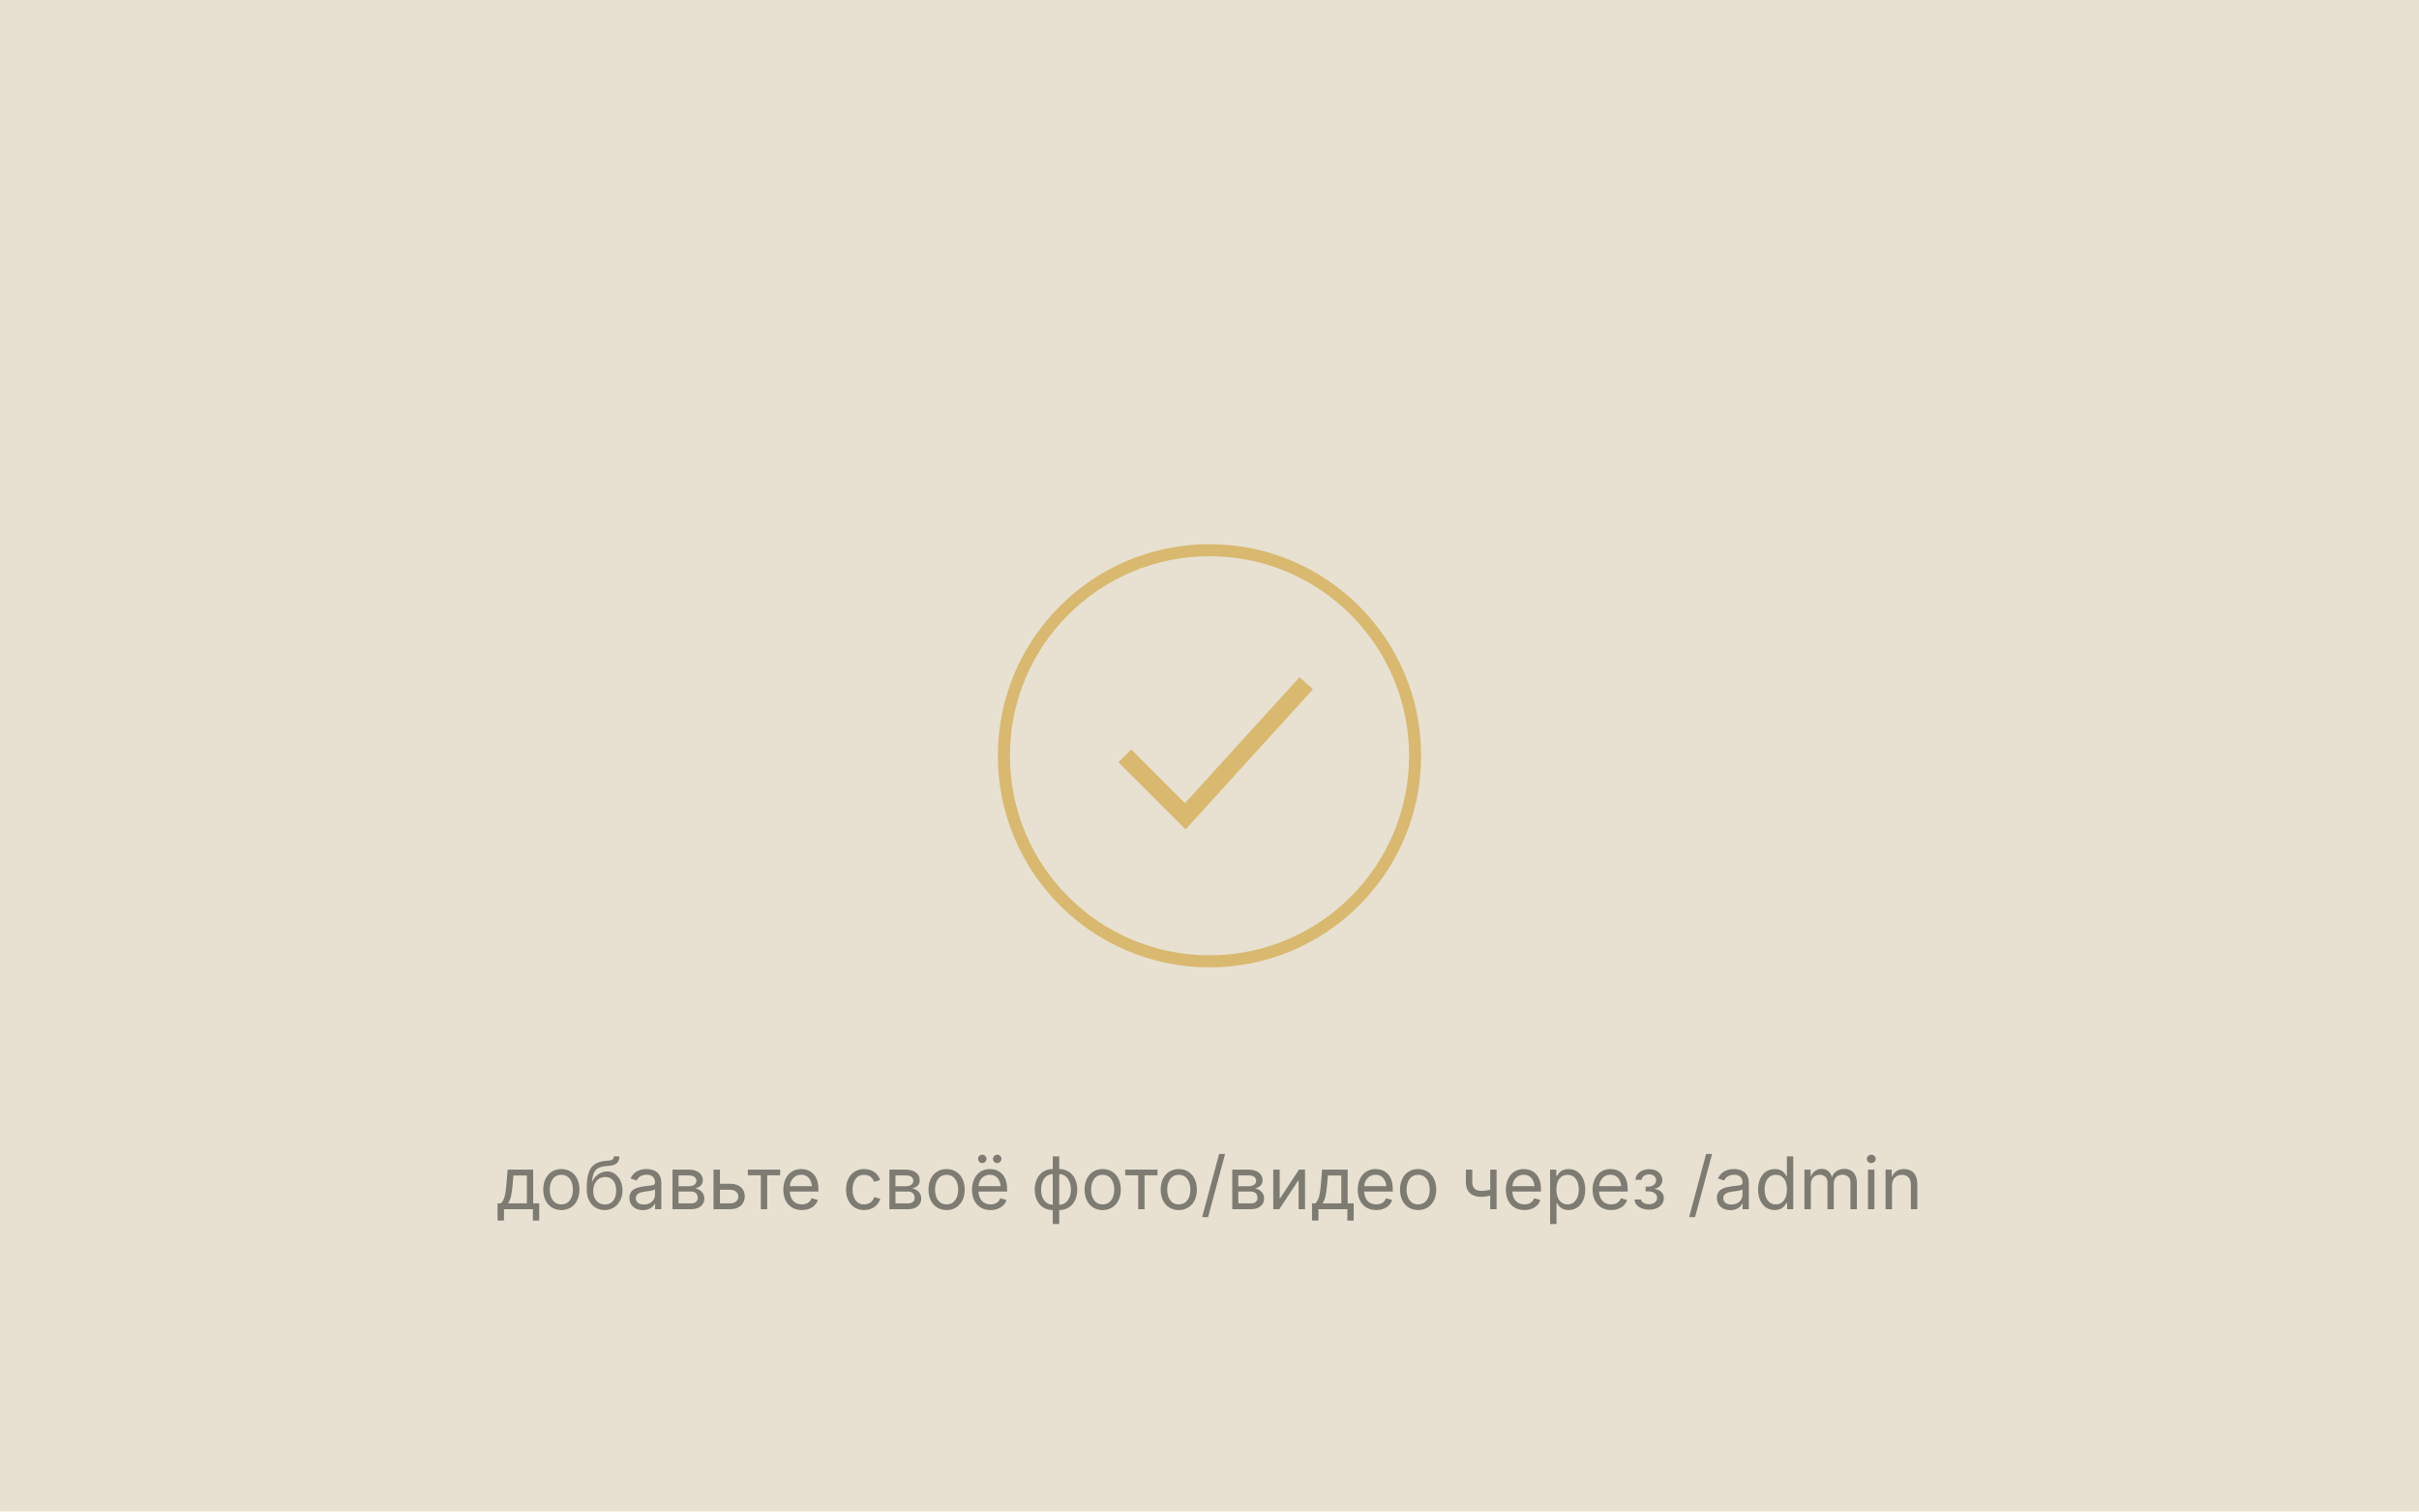
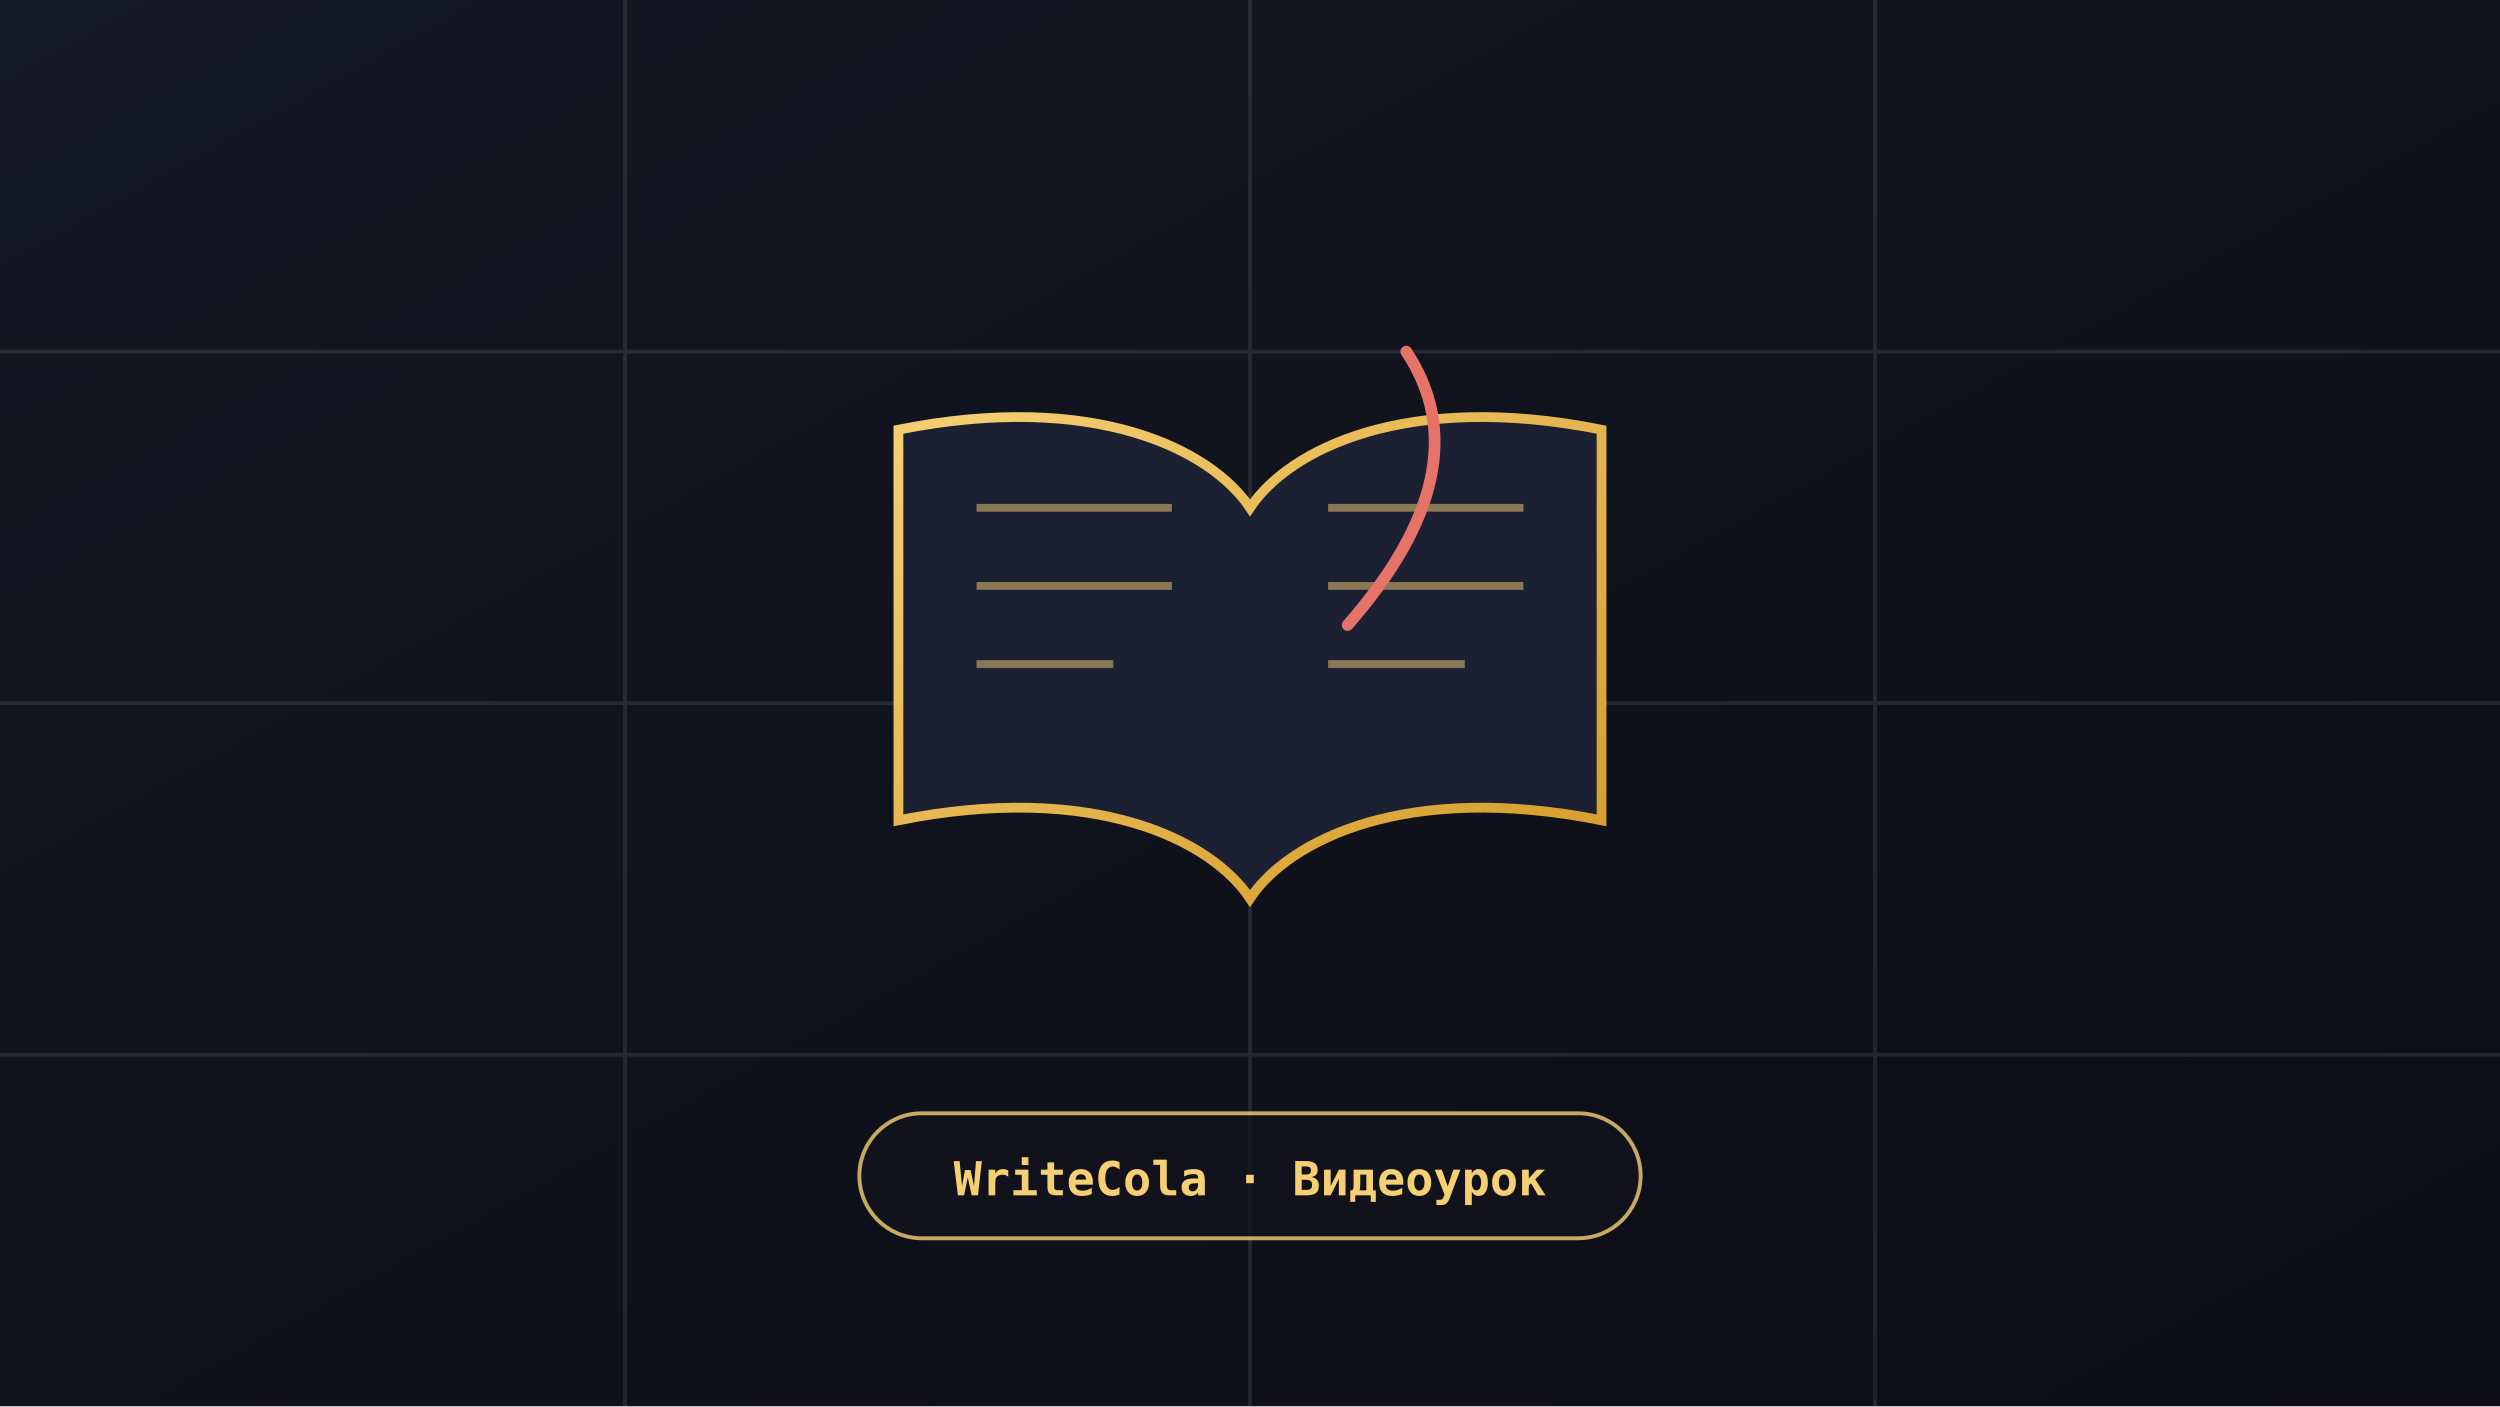
- <svg xmlns="http://www.w3.org/2000/svg" viewBox="0 0 400 250">
-   <rect width="400" height="250" fill="#e8e1d2" />
-   <g fill="none" stroke="#cf9f2e" stroke-width="2" opacity="0.6">
-     <circle cx="200" cy="125" r="34" />
-     <path d="M186 125 l10 10 l20 -22" stroke-width="3" />
+ <svg xmlns="http://www.w3.org/2000/svg" viewBox="0 0 640 360" width="100%" height="100%">
+   <defs>
+     <linearGradient id="bgGrad1" x1="0%" y1="0%" x2="100%" y2="100%">
+       <stop offset="0%" stop-color="#141724" />
+       <stop offset="100%" stop-color="#0c0d14" />
+     </linearGradient>
+     <linearGradient id="goldGrad1" x1="0%" y1="0%" x2="100%" y2="100%">
+       <stop offset="0%" stop-color="#f5cf73" />
+       <stop offset="100%" stop-color="#d49b29" />
+     </linearGradient>
+   </defs>
+   <rect width="640" height="360" fill="url(#bgGrad1)" />
+   <g opacity="0.1" stroke="#f5f3ec" stroke-width="1">
+     <line x1="0" y1="90" x2="640" y2="90" />
+     <line x1="0" y1="180" x2="640" y2="180" />
+     <line x1="0" y1="270" x2="640" y2="270" />
+     <line x1="160" y1="0" x2="160" y2="360" />
+     <line x1="320" y1="0" x2="320" y2="360" />
+     <line x1="480" y1="0" x2="480" y2="360" />
  </g>
-   <text x="200" y="200" font-family="Inter, sans-serif" font-size="12" fill="#7d7b72" text-anchor="middle">добавьте своё фото/видео через /admin</text>
+   <g transform="translate(320, 160)">
+     <path d="M-90,-50 C-40,-60 -10,-45 0,-30 C10,-45 40,-60 90,-50 L90,50 C40,40 10,55 0,70 C-10,55 -40,40 -90,50 Z" fill="#1b2033" stroke="url(#goldGrad1)" stroke-width="2.5" />
+     <line x1="0" y1="-30" x2="0" y2="70" stroke="url(#goldGrad1)" stroke-width="2" />
+     <line x1="-70" y1="-30" x2="-20" y2="-30" stroke="#f5cf73" stroke-width="2" opacity="0.5" />
+     <line x1="-70" y1="-10" x2="-20" y2="-10" stroke="#f5cf73" stroke-width="2" opacity="0.5" />
+     <line x1="-70" y1="10" x2="-35" y2="10" stroke="#f5cf73" stroke-width="2" opacity="0.5" />
+     <line x1="20" y1="-30" x2="70" y2="-30" stroke="#f5cf73" stroke-width="2" opacity="0.5" />
+     <line x1="20" y1="-10" x2="70" y2="-10" stroke="#f5cf73" stroke-width="2" opacity="0.5" />
+     <line x1="20" y1="10" x2="55" y2="10" stroke="#f5cf73" stroke-width="2" opacity="0.5" />
+     <path d="M40,-70 Q60,-40 25,0" fill="none" stroke="#e57368" stroke-width="3" stroke-linecap="round" />
+   </g>
+   <rect x="220" y="285" width="200" height="32" rx="16" fill="#11131c" stroke="#f5cf73" stroke-width="1" opacity="0.8" />
+   <text x="320" y="306" font-family="'JetBrains Mono', monospace" font-size="12" fill="#f5cf73" text-anchor="middle" font-weight="600">WriteCola · Видеоурок</text>
</svg>
